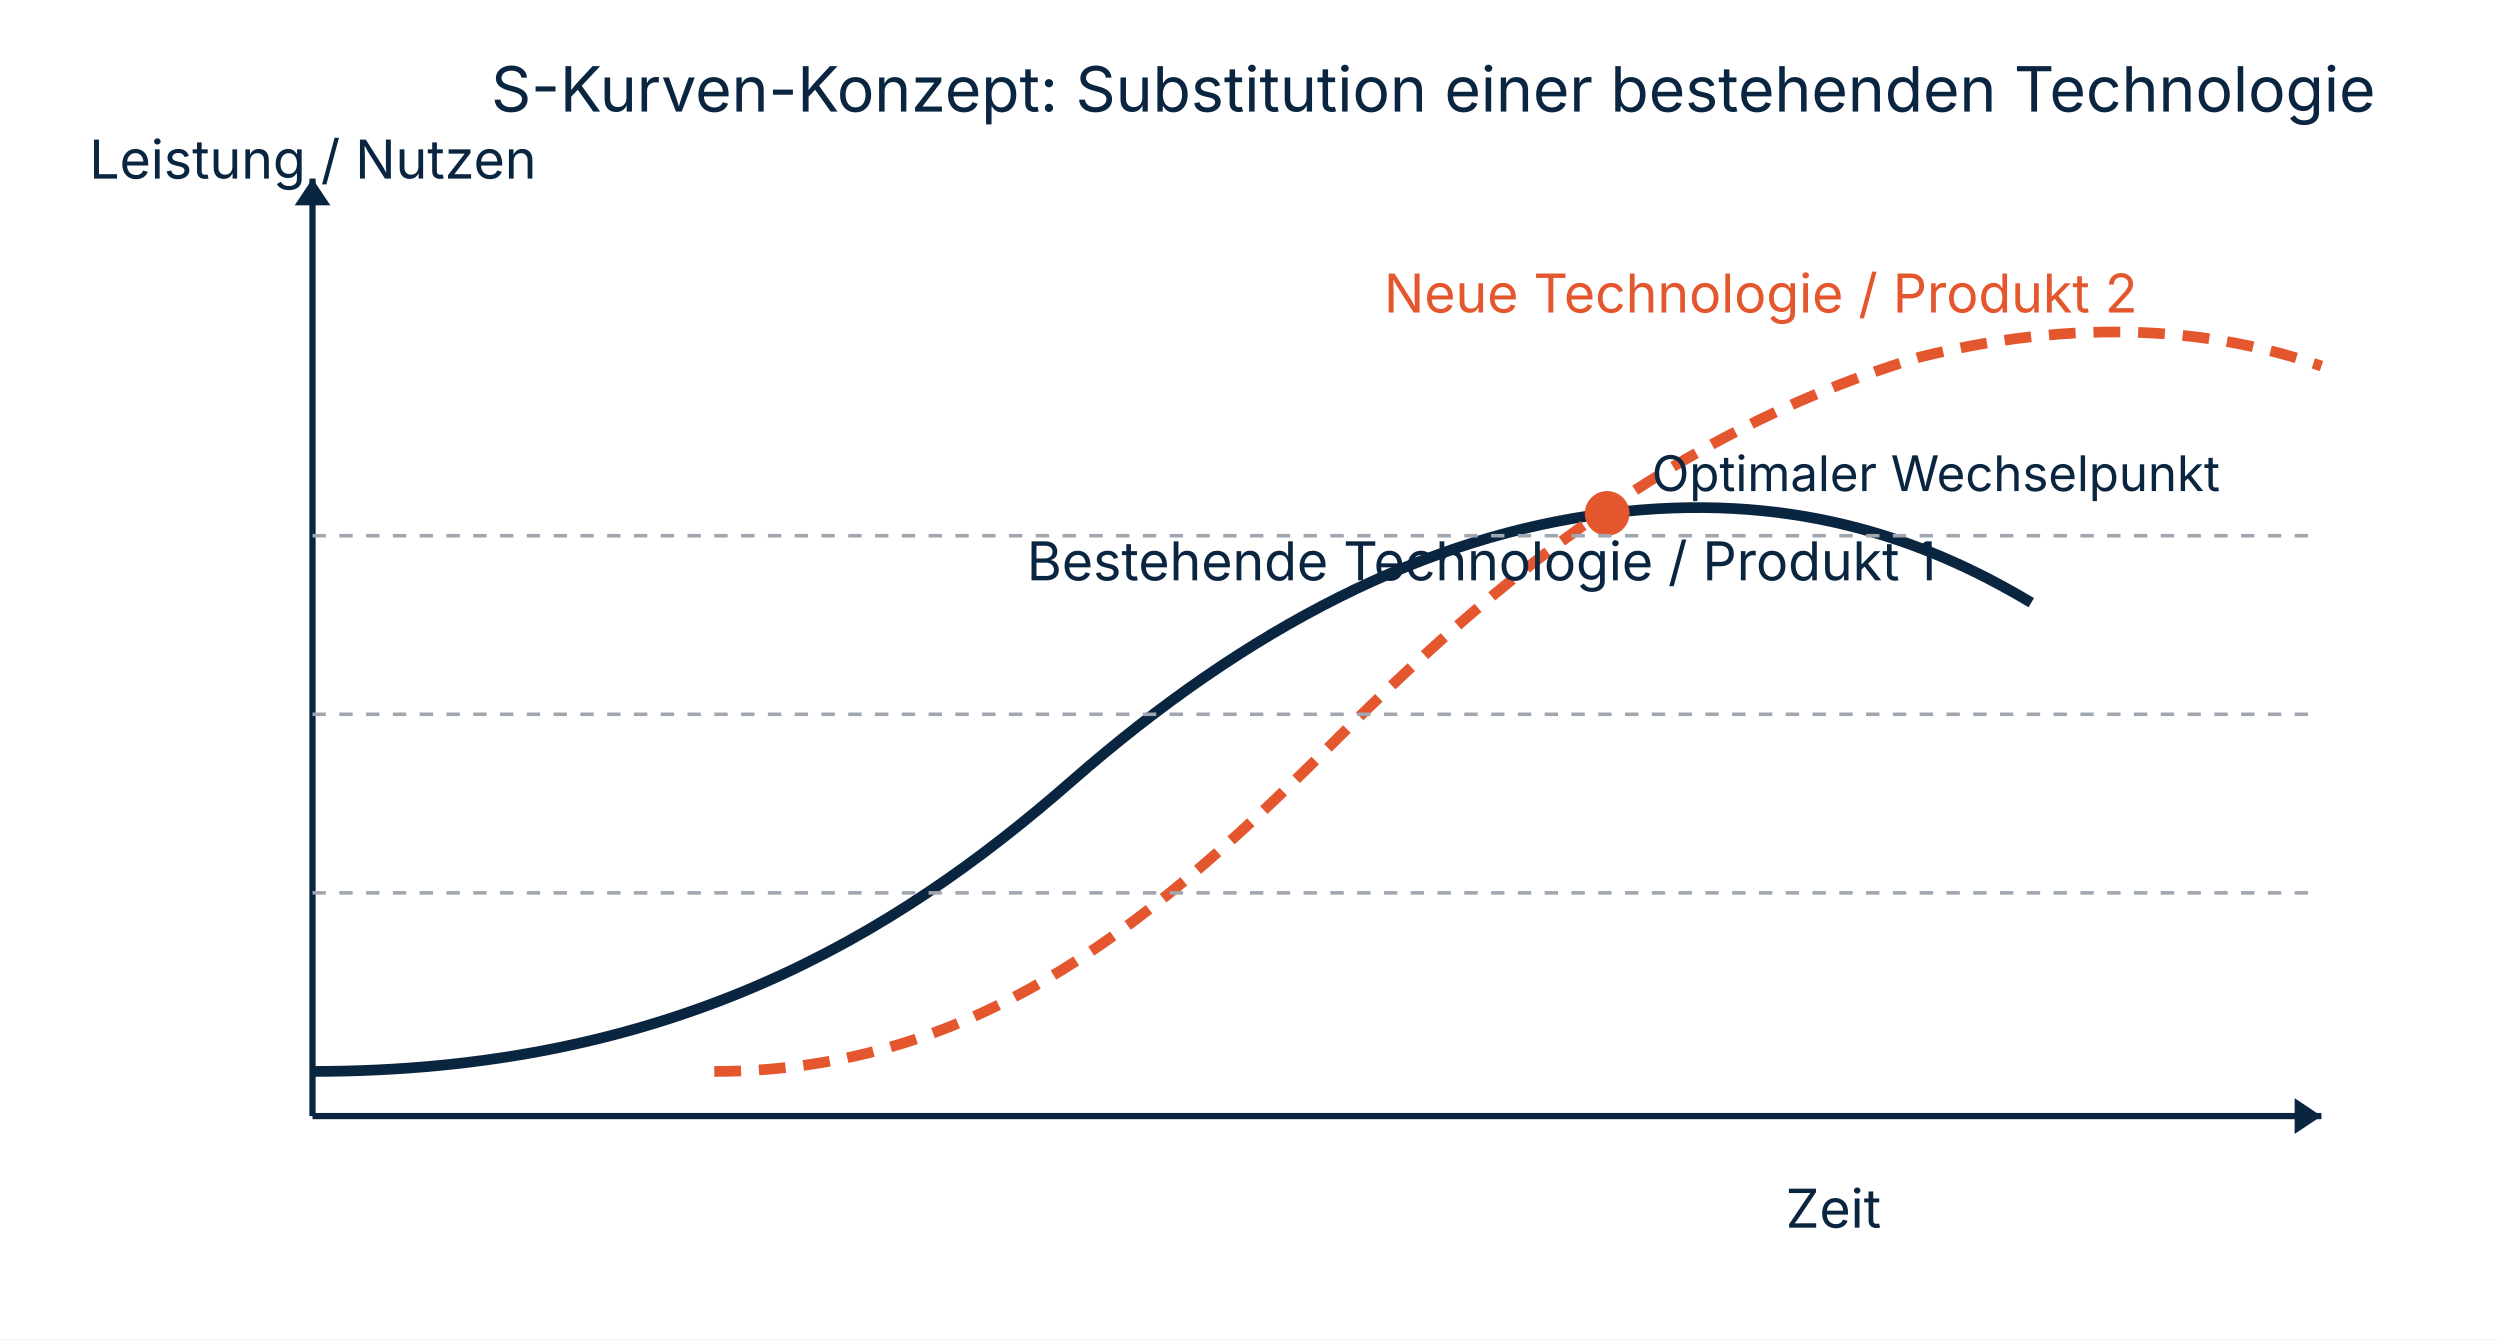
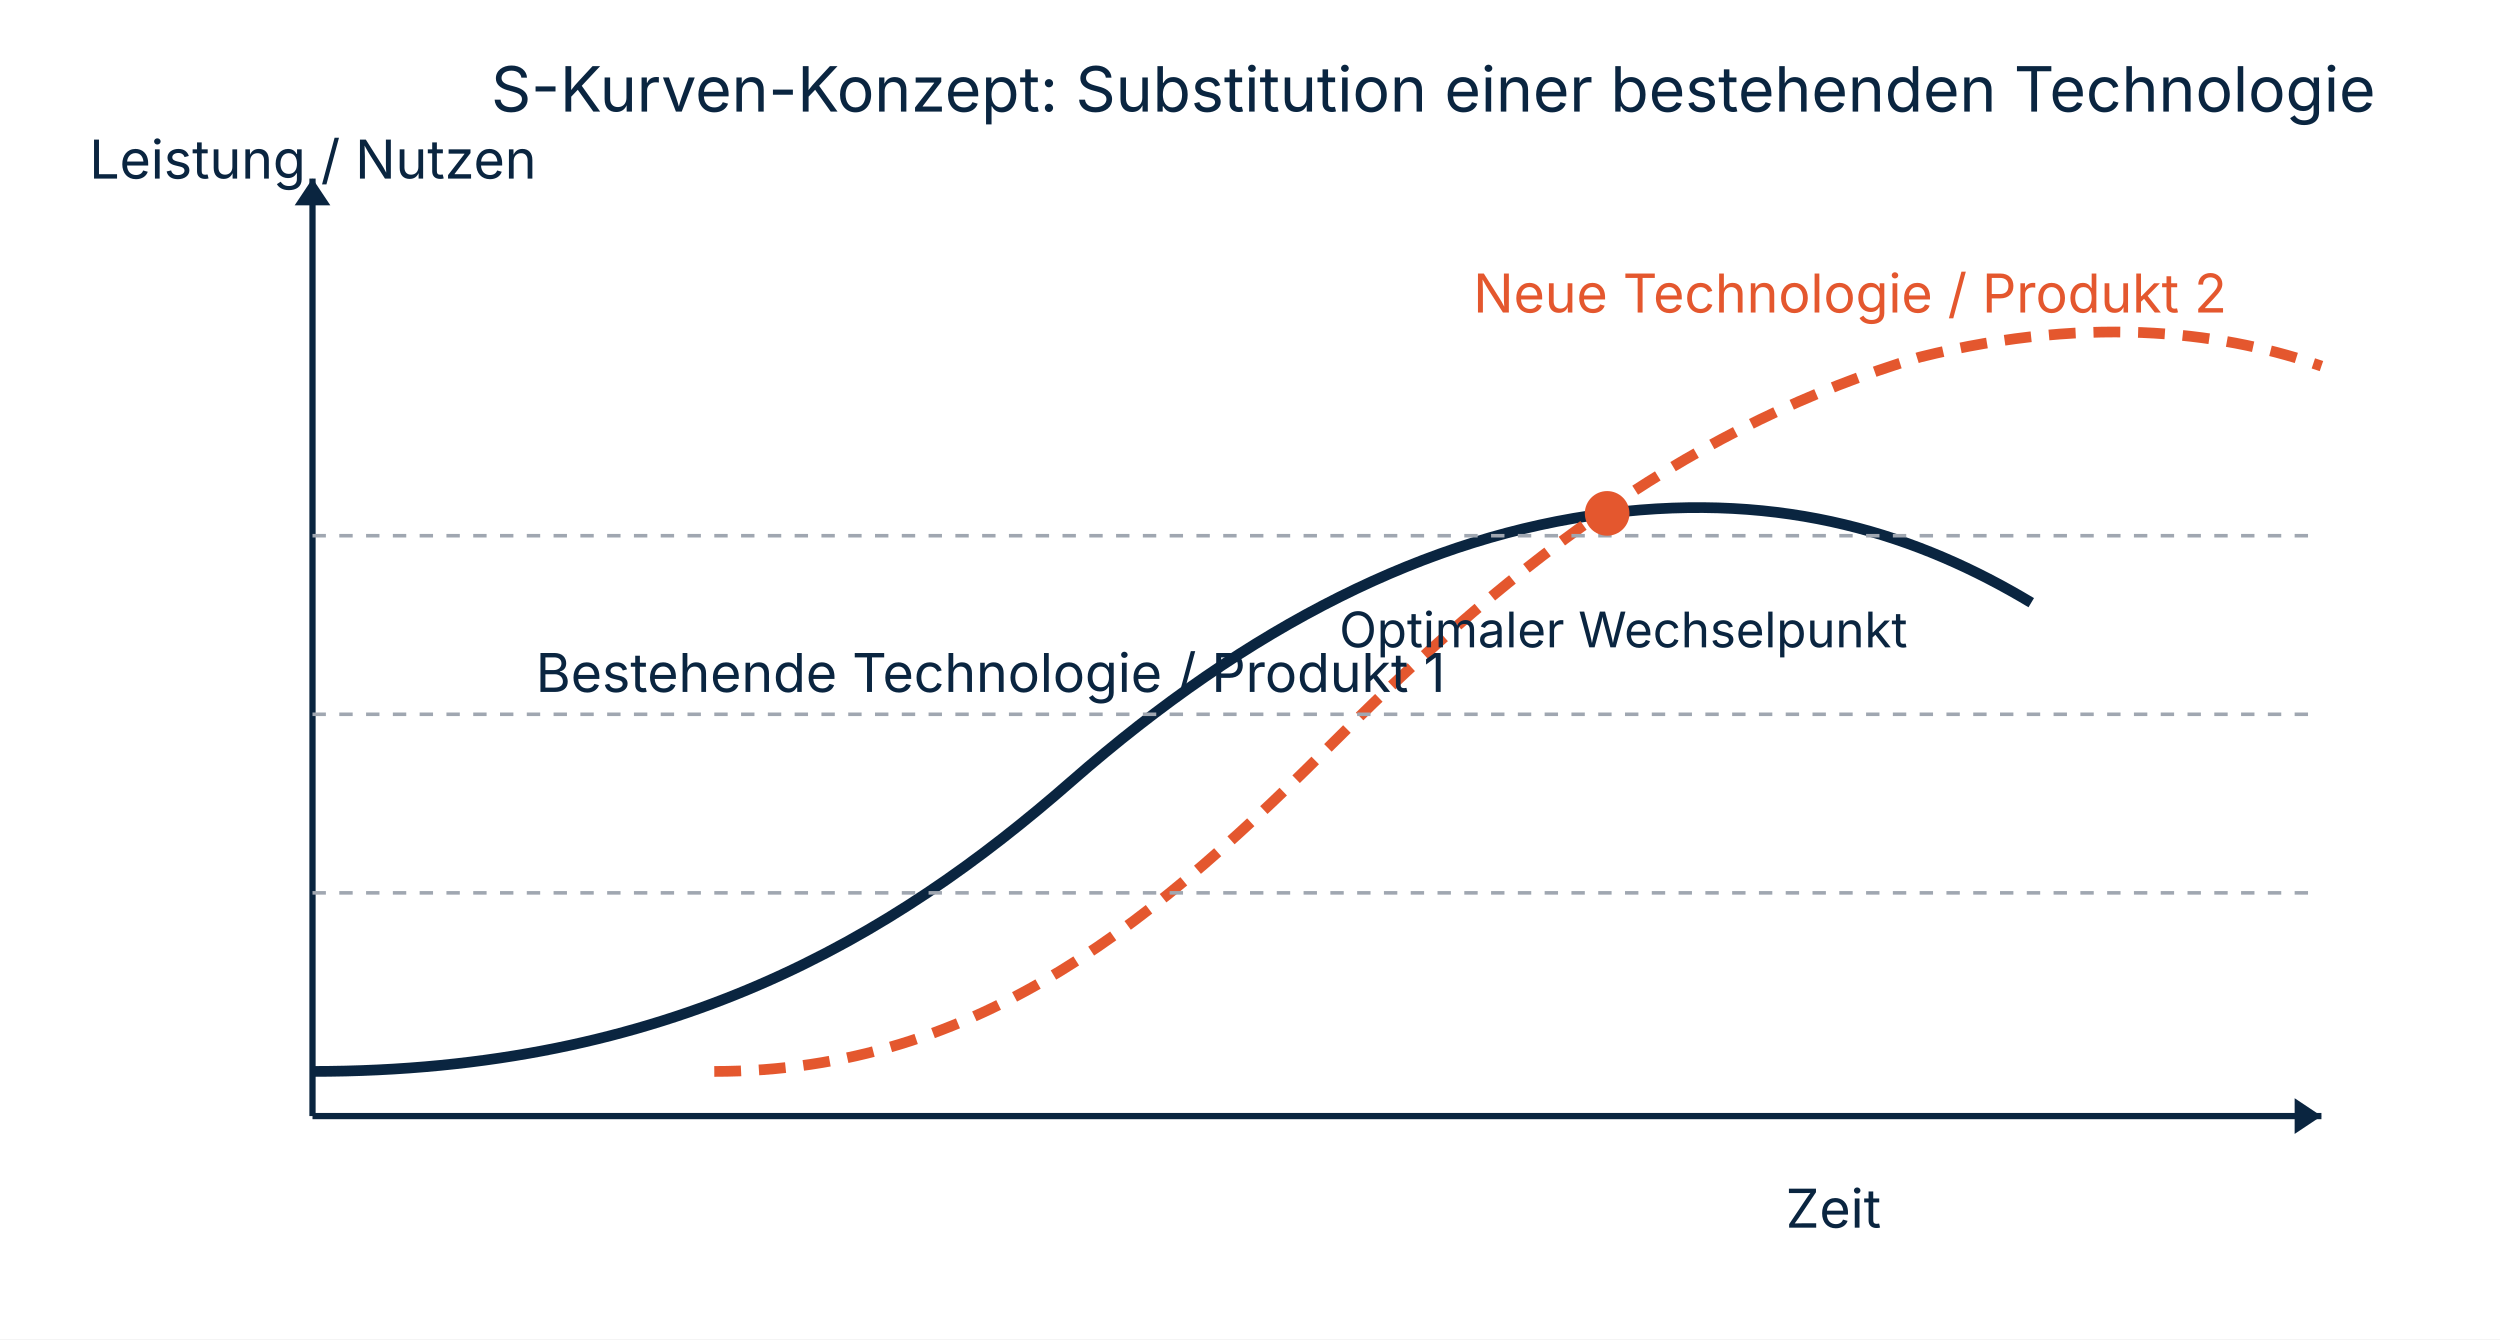
<svg xmlns="http://www.w3.org/2000/svg" width="560" height="300" viewBox="0 0 560 300">
  <rect x="0" y="0" width="560" height="300" fill="white" />
  <line x1="70" y1="250" x2="520" y2="250" stroke="#0A2540" stroke-width="1.4" />
  <line x1="70" y1="40" x2="70" y2="250" stroke="#0A2540" stroke-width="1.4" />
  <polygon points="520,250 514,246 514,254" fill="#0A2540" />
  <polygon points="70,40 66,46 74,46" fill="#0A2540" />
  <text x="20" y="40" font-size="12" font-family="system-ui, -apple-system, sans-serif" fill="#0A2540">
    Leistung / Nutzen
  </text>
  <text x="400" y="275" font-size="12" font-family="system-ui, -apple-system, sans-serif" fill="#0A2540">
    Zeit
  </text>
  <path d="M 70 240            C 150 240 200 210 240 175            C 280 140 320 120 360 115            C 400 110 430 120 455 135" fill="none" stroke="#0A2540" stroke-width="2.4" />
  <path d="M 160 240            C 220 240 260 205 300 165            C 340 125 380 95 430 80            C 470 70 500 75 520 82" fill="none" stroke="#E4572E" stroke-width="2.4" stroke-dasharray="6 4" />
-   <circle cx="360" cy="115" r="5" fill="#E4572E" />
-   <text x="370" y="110" font-size="11" font-family="system-ui, -apple-system, sans-serif" fill="#0A2540">
-     Optimaler Wechselpunkt
-   </text>
  <line x1="70" y1="200" x2="520" y2="200" stroke="#A0A7B1" stroke-width="0.8" stroke-dasharray="3 3" />
  <line x1="70" y1="160" x2="520" y2="160" stroke="#A0A7B1" stroke-width="0.8" stroke-dasharray="3 3" />
  <line x1="70" y1="120" x2="520" y2="120" stroke="#A0A7B1" stroke-width="0.8" stroke-dasharray="3 3" />
-   <text x="230" y="130" font-size="12" font-family="system-ui, -apple-system, sans-serif" fill="#0A2540">
+   <text x="120" y="155" font-size="12" font-family="system-ui, -apple-system, sans-serif" fill="#0A2540">
    Bestehende Technologie / Produkt 1
  </text>
-   <text x="310" y="70" font-size="12" font-family="system-ui, -apple-system, sans-serif" fill="#E4572E">
+   <text x="330" y="70" font-size="12" font-family="system-ui, -apple-system, sans-serif" fill="#E4572E">
    Neue Technologie / Produkt 2
+   </text>
+   <circle cx="360" cy="115" r="5" fill="#E4572E" />
+   <text x="300" y="145" font-size="11" font-family="system-ui, -apple-system, sans-serif" fill="#0A2540">
+     Optimaler Wechselpunkt
  </text>
  <text x="110" y="25" font-size="14" font-family="system-ui, -apple-system, sans-serif" fill="#0A2540">
    S-Kurven-Konzept: Substitution einer bestehenden Technologie
  </text>
</svg>
